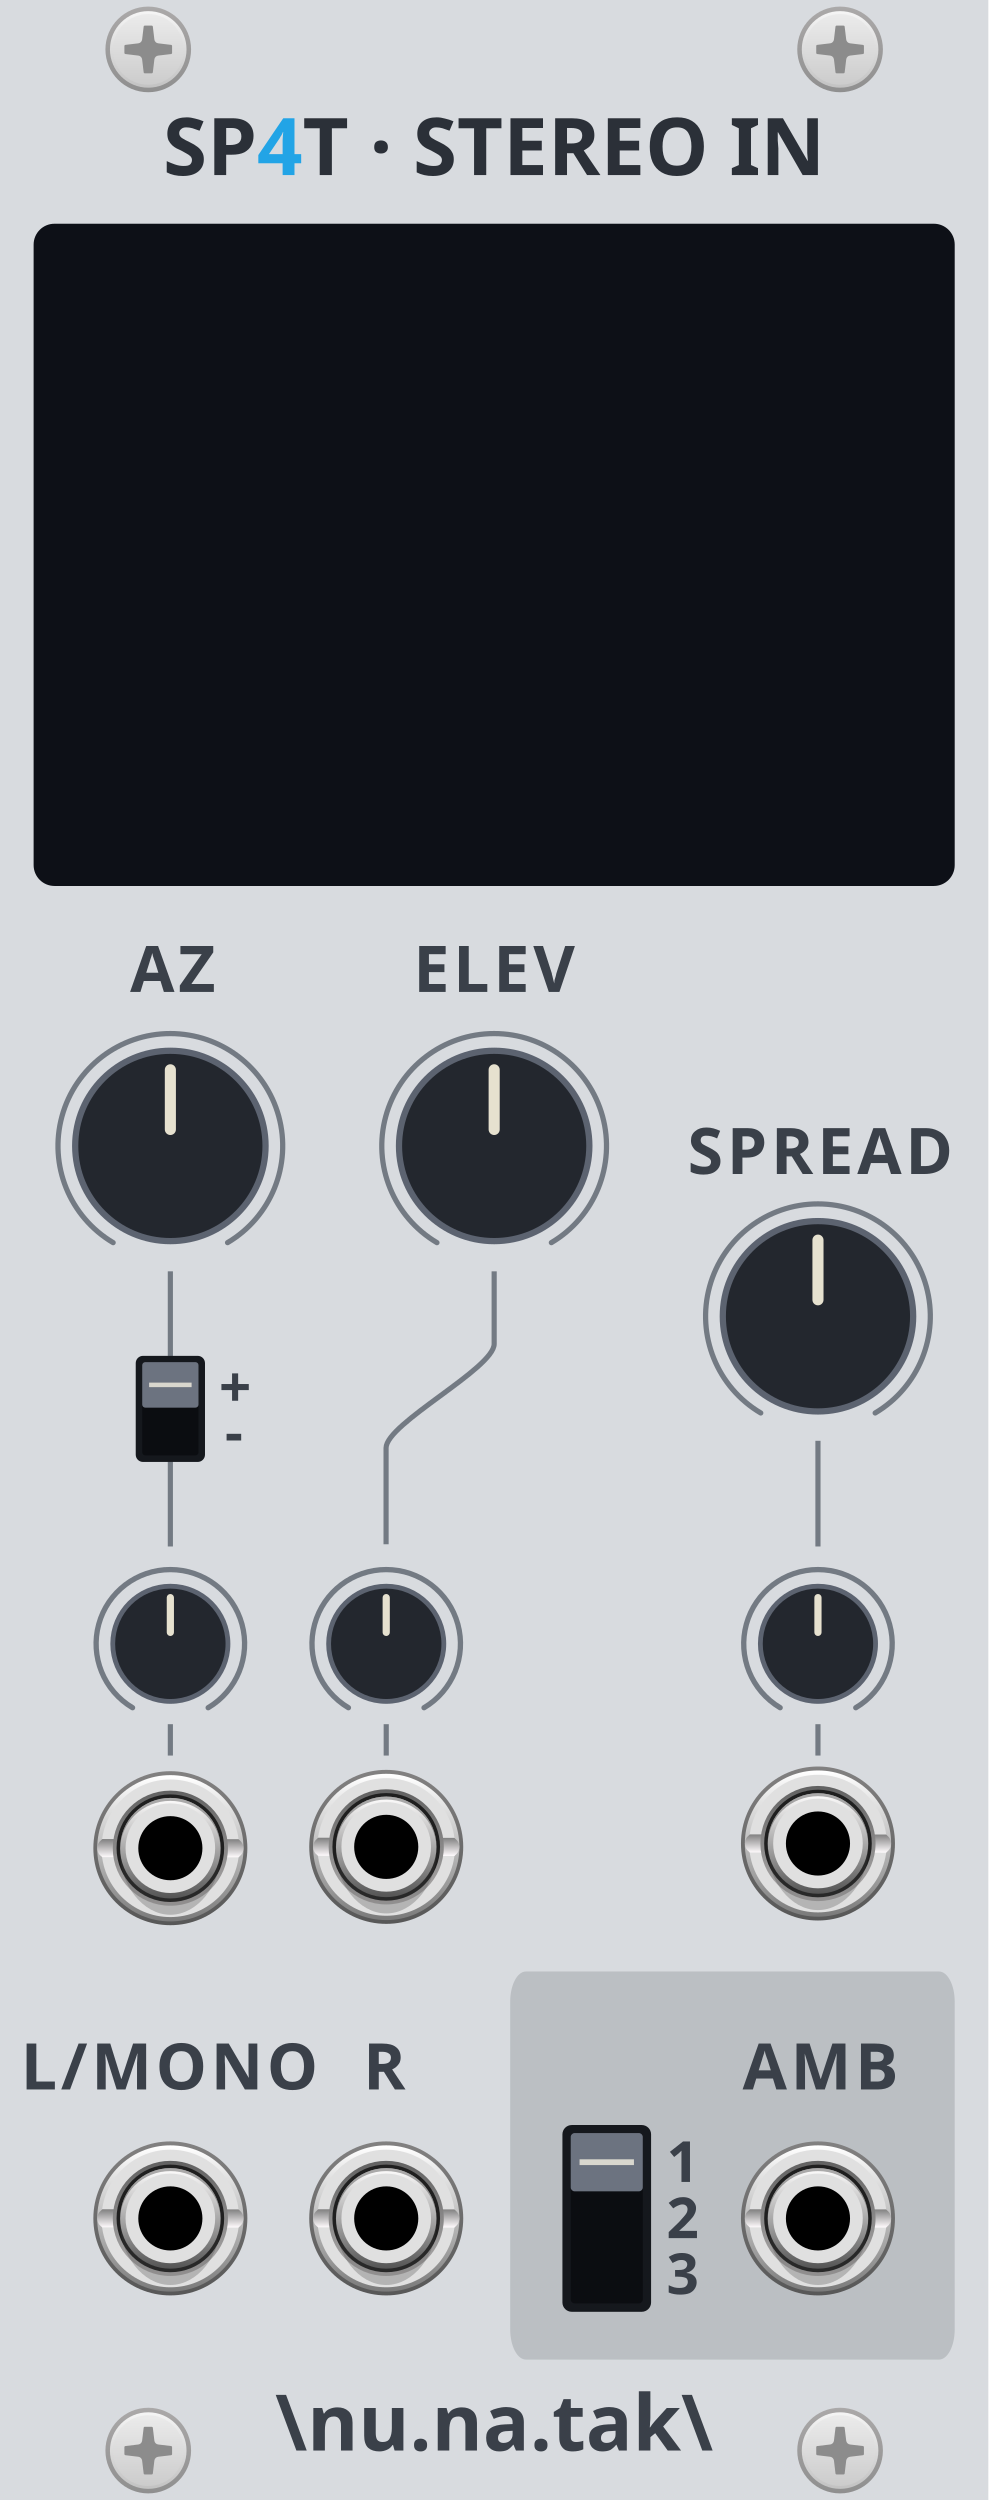
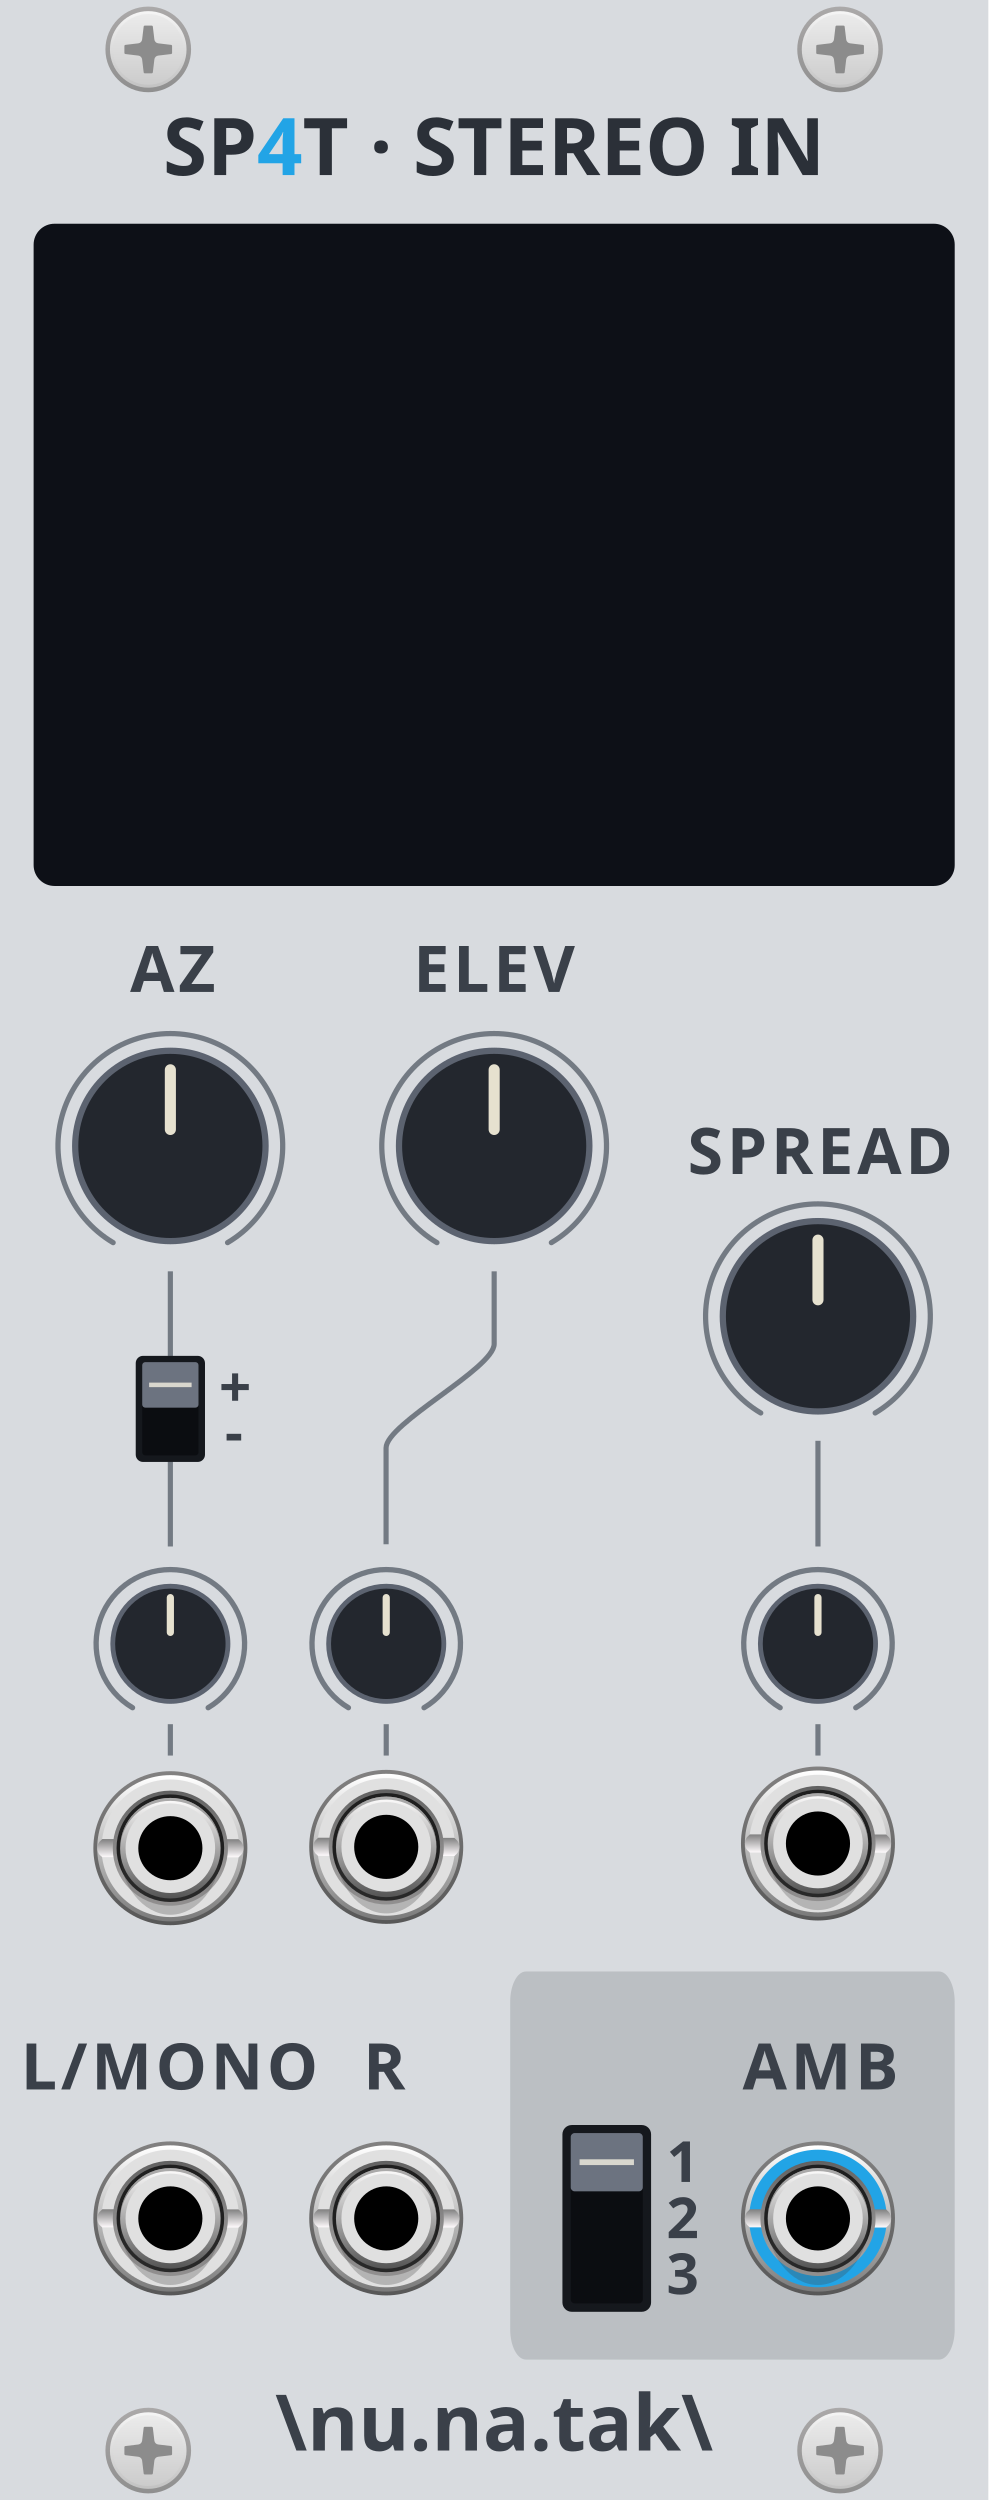
<svg xmlns="http://www.w3.org/2000/svg" xmlns:xlink="http://www.w3.org/1999/xlink" version="1.1" width="50.8mm" height="128.5mm" viewBox="0 0 50.8 128.5" id="svg49">
  <defs id="component-defs">
    <linearGradient id="screw-g1" gradientUnits="userSpaceOnUse" x1="219.999" y1="6477.4" x2="232.999" y2="6477.4" gradientTransform="matrix(6.123234e-17 1 1 -6.123234e-17 -6469.9 -219)">
      <stop offset="0" stop-color="#ABA9A9" id="stop1" />
      <stop offset="1" stop-color="#8F8F8F" id="stop2" />
    </linearGradient>
    <linearGradient id="screw-g2" gradientUnits="userSpaceOnUse" x1="220.687" y1="6477.4" x2="232.311" y2="6477.4" gradientTransform="matrix(6.123234e-17 1 1 -6.123234e-17 -6469.9 -219)">
      <stop offset="0.006" stop-color="#F5F5F5" id="stop3" />
      <stop offset="1" stop-color="#C2C2C2" id="stop4" />
    </linearGradient>
    <linearGradient id="screw-g3" gradientUnits="userSpaceOnUse" x1="221.134" y1="6477.4" x2="231.864" y2="6477.4" gradientTransform="matrix(6.123234e-17 1 1 -6.123234e-17 -6469.9 -219)">
      <stop offset="0.006" stop-color="#EBEBEB" id="stop5" />
      <stop offset="1" stop-color="#CCCCCC" id="stop6" />
    </linearGradient>
    <symbol id="ScrewSilver" viewBox="0 0 15 14.999">
      <circle fill="url(#screw-g1)" cx="7.5" cy="7.499" r="6.5" id="circle6" />
      <circle fill="url(#screw-g2)" cx="7.5" cy="7.499" r="5.812" id="circle7" />
      <circle fill="url(#screw-g3)" cx="7.5" cy="7.499" r="5.365" id="circle8" />
      <path fill="#8C8C8C" d="M10.969,6.81L9.005,6.575C8.704,6.539,8.466,6.301,8.43,5.999L8.196,4.037c-0.01-0.086-0.083-0.15-0.169-0.15H6.973c-0.086,0-0.159,0.064-0.169,0.15l-0.235,1.963C6.533,6.302,6.295,6.54,5.994,6.576L4.031,6.81c-0.086,0.01-0.15,0.083-0.15,0.169v1.054c0,0.086,0.064,0.159,0.15,0.169l1.963,0.235C6.296,8.473,6.533,8.71,6.569,9.012l0.235,1.963c0.01,0.086,0.083,0.15,0.169,0.15h1.054c0.086,0,0.159-0.064,0.169-0.15l0.235-1.963c0.036-0.301,0.274-0.539,0.575-0.575l1.962-0.235c0.086-0.01,0.15-0.083,0.15-0.169V6.979C11.119,6.893,11.054,6.82,10.969,6.81z" id="path8" />
    </symbol>
    <linearGradient id="jack-g16" gradientUnits="userSpaceOnUse" x1="-602.159" y1="1785.691" x2="-578.784" y2="1785.691" gradientTransform="matrix(0 1 1 0 -1773.841 602.399)">
      <stop offset="0" stop-color="#828181" id="stop8" />
      <stop offset="1" stop-color="#575757" id="stop9" />
    </linearGradient>
    <linearGradient id="jack-g17" gradientUnits="userSpaceOnUse" x1="1062.069" y1="-4091.69" x2="1084.274" y2="-4091.69" gradientTransform="matrix(0 1 -1 0 -4079.84 -1061.232)">
      <stop offset="0.006" stop-color="#FFFFFF" id="stop10" />
      <stop offset="1" stop-color="#7A7A7A" id="stop11" />
    </linearGradient>
    <linearGradient id="jack-g18" gradientUnits="userSpaceOnUse" x1="58.862" y1="-54.641" x2="58.862" y2="-51.868" gradientTransform="matrix(1 0 0 -1 -47.00625 -41.32658)">
      <stop offset="0" stop-color="#FFFBFD" id="stop12" />
      <stop offset="1" stop-color="#808080" id="stop13" />
    </linearGradient>
    <linearGradient id="jack-g19" gradientUnits="userSpaceOnUse" x1="-1240.792" y1="-381.897" x2="-1223.316" y2="-381.897" gradientTransform="matrix(0 -1 -1 0 -370.0472 -1220.126)">
      <stop offset="0" stop-color="#B0AEAE" id="stop14" />
      <stop offset="1" stop-color="#616161" id="stop15" />
    </linearGradient>
    <linearGradient id="jack-g20" gradientUnits="userSpaceOnUse" x1="-1884.864" y1="21.483" x2="-1884.864" y2="6.22" gradientTransform="matrix(-1 0 0 -1 -1873.013 25.77966)">
      <stop offset="0" stop-color="#FFFEFE" id="stop16" />
      <stop offset="1" stop-color="#545454" id="stop17" />
    </linearGradient>
    <linearGradient id="jack-g21" gradientUnits="userSpaceOnUse" x1="-1884.864" y1="8.338" x2="-1884.864" y2="19.366" gradientTransform="matrix(-1 0 0 -1 -1873.013 25.77966)">
      <stop offset="0" stop-color="#FFFEFE" id="stop18" />
      <stop offset="1" stop-color="#706C6C" id="stop19" />
    </linearGradient>
    <symbol id="PJ301M" viewBox="0 0 23.7 23.7">
      <path fill="url(#jack-g16)" d="M11.85,23.615c-6.445,0-11.688-5.243-11.688-11.687c0-6.445,5.243-11.688,11.688-11.688s11.687,5.243,11.687,11.688C23.538,18.373,18.295,23.615,11.85,23.615z" id="path19" />
      <circle fill="url(#jack-g17)" cx="11.85" cy="11.94" r="11.102" id="circle19" />
      <circle fill="#E0E0E0" cx="11.85" cy="11.94" r="10.443" id="circle20" />
      <path fill="url(#jack-g18)" d="M1.521,10.542l-0.43,0.417C0.652,11.537,0.655,12.339,1.099,12.915l0.398,0.369l20.7,0.03l0.402-0.384c0.46-0.573,0.463-1.387,0.008-1.964l-0.41-0.401L1.521,10.542z" id="path20" />
      <circle fill="url(#jack-g19)" cx="11.85" cy="11.928" r="8.738" id="circle21" />
      <circle fill="#1F1F1F" cx="11.85" cy="11.928" r="8.167" id="circle22" />
      <path opacity="0.28" fill="#404040" d="M11.85,4.297c4.213,0,7.629,3.782,7.629,8.448s-3.415,9.288-7.629,9.288s-7.629-4.622-7.629-9.288S7.637,4.297,11.85,4.297z" id="path22" />
      <circle fill="url(#jack-g20)" cx="11.85" cy="11.928" r="7.631" id="circle23" />
      <circle fill="#E0E0E0" cx="11.85" cy="11.928" r="6.8" id="circle24" />
      <g opacity="0.43" id="g26">
        <path fill="#404040" d="M11.85,4.746c4.175,0,7.561,3.257,7.623,7.296c0.001-0.038,0.006-0.075,0.006-0.114c0-4.215-3.415-7.631-7.629-7.631S4.221,7.713,4.221,11.928c0,0.038,0.005,0.076,0.006,0.114C4.289,8.003,7.675,4.746,11.85,4.746z" id="path24" />
        <path opacity="0.28" fill="#404040" d="M4.227,12.042c-0.001,0.037-0.006,0.073-0.006,0.111c0,4.091,3.415,7.407,7.629,7.407C7.675,19.559,4.289,16.203,4.227,12.042z" id="path25" />
        <path opacity="0.28" fill="#404040" d="M11.85,19.559c4.213,0,7.629-3.316,7.629-7.407c0-0.037-0.005-0.073-0.006-0.111C19.411,16.203,16.025,19.559,11.85,19.559z" id="path26" />
      </g>
      <circle fill="#000000" cx="11.85" cy="11.928" r="4.867" id="circle26" />
+     </symbol>
+     <symbol id="SP4TAmbiPort" viewBox="0 0 23.7 23.7">
+       <path fill="url(#jack-g16)" d="M11.85,23.615c-6.445,0-11.688-5.243-11.688-11.687c0-6.445,5.243-11.688,11.688-11.688s11.687,5.243,11.687,11.688C23.538,18.373,18.295,23.615,11.85,23.615z" id="path19-amb" />
+       <circle fill="url(#jack-g17)" cx="11.85" cy="11.94" r="11.102" id="circle19-amb" />
+       <circle fill="#22A4E6" cx="11.85" cy="11.94" r="10.443" id="circle20-amb" />
+       <path fill="url(#jack-g18)" d="M1.521,10.542l-0.43,0.417C0.652,11.537,0.655,12.339,1.099,12.915l0.398,0.369l20.7,0.03l0.402-0.384c0.46-0.573,0.463-1.387,0.008-1.964l-0.41-0.401L1.521,10.542z" id="path20-amb" />
+       <circle fill="url(#jack-g19)" cx="11.85" cy="11.928" r="8.738" id="circle21-amb" />
+       <circle fill="#1F1F1F" cx="11.85" cy="11.928" r="8.167" id="circle22-amb" />
+       <path opacity="0.28" fill="#404040" d="M11.85,4.297c4.213,0,7.629,3.782,7.629,8.448s-3.415,9.288-7.629,9.288s-7.629-4.622-7.629-9.288S7.637,4.297,11.85,4.297z" id="path22-amb" />
+       <circle fill="url(#jack-g20)" cx="11.85" cy="11.928" r="7.631" id="circle23-amb" />
+       <circle fill="#E0E0E0" cx="11.85" cy="11.928" r="6.8" id="circle24-amb" />
+       <g opacity="0.43" id="g26-amb">
+         <path fill="#404040" d="M11.85,4.746c4.175,0,7.561,3.257,7.623,7.296c0.001-0.038,0.006-0.075,0.006-0.114c0-4.215-3.415-7.631-7.629-7.631S4.221,7.713,4.221,11.928c0,0.038,0.005,0.076,0.006,0.114C4.289,8.003,7.675,4.746,11.85,4.746z" id="path24-amb" />
+         <path opacity="0.28" fill="#404040" d="M4.227,12.042c-0.001,0.037-0.006,0.073-0.006,0.111c0,4.091,3.415,7.407,7.629,7.407C7.675,19.559,4.289,16.203,4.227,12.042z" id="path25-amb" />
+         <path opacity="0.28" fill="#404040" d="M11.85,19.559c4.213,0,7.629-3.316,7.629-7.407c0-0.037-0.005-0.073-0.006-0.111C19.411,16.203,16.025,19.559,11.85,19.559z" id="path26-amb" />
+       </g>
+       <circle fill="#000000" cx="11.85" cy="11.928" r="4.867" id="circle26-amb" />
    </symbol>
    <symbol id="SP4TRoundLargeKnob" viewBox="0 0 33.167 33.167">
      <circle fill="#23272E" stroke="#5C6370" stroke-width="1.053" cx="16.584" cy="16.584" r="16.052" id="circle27" />
      <rect fill="#E6E1CF" x="15.647" y="2.808" width="1.872" height="11.934" rx="0.936" id="rect27" />
    </symbol>
    <symbol id="SP4TRoundSmallKnob" viewBox="0 0 20 20">
      <circle fill="#23272E" stroke="#5C6370" stroke-width="0.8" cx="10" cy="10" r="9.6" id="circle28" />
      <rect fill="#E6E1CF" x="9.4" y="1.7" width="1.2" height="7" rx="0.6" id="rect28" />
    </symbol>
    <symbol id="SP4TSwitchThree" viewBox="0 0 13.457 28.348">
      <rect fill="#15181D" x="0" y="0" width="13.457" height="28.348" rx="1.418" id="rect29" />
      <rect fill="#0B0D11" x="1.258" y="1.216" width="10.941" height="25.862" rx="0.6" id="rect30" />
      <rect fill="#6C7380" x="1.258" y="1.216" width="10.941" height="8.847" rx="0.6" id="rect31" />
      <rect fill="#D9D7CE" x="2.6" y="5.201" width="8.257" height="0.877" id="rect32" />
    </symbol>
  </defs>
  <g id="panel" style="display:inline">
    <rect id="background" x="0" y="0" width="50.8" height="128.5" fill="#d8dbdf" />
    <rect style="fill:#bbbfc3;fill-opacity:1;stroke:none;stroke-width:0.218;stroke-dasharray:none;stroke-opacity:1" id="rect138" width="22.848" height="19.948" x="26.224" y="101.335" rx="0.809" ry="1.552" />
    <text id="title" x="25.4" y="9" font-family="'Rounded Mplus 1c', 'Arial Rounded MT Bold', sans-serif" font-size="4.1px" font-weight="700" text-anchor="middle" fill="#2b3038">SP<tspan fill="#22a4e6" id="tspan32">4</tspan>T · STEREO IN</text>
    <rect id="screen" x="1.728" y="11.5" width="47.344" height="34.039" rx="1.072" fill="#0d1017" style="stroke-width:1.156" />
    <text x="8.707" y="107.4" id="text43" style="font-weight:600;font-size:3.3px;font-family:'Barlow Condensed', 'Arial Narrow', sans-serif;letter-spacing:0.2;text-anchor:middle;fill:#3a4049">L/MONO</text>
    <text x="19.76" y="107.4" id="text44" style="font-weight:600;font-size:3.3px;font-family:'Barlow Condensed', 'Arial Narrow', sans-serif;letter-spacing:0.2;text-anchor:middle;fill:#3a4049">R</text>
    <text x="42.072" y="107.4" id="text46" style="font-style:normal;font-variant:normal;font-weight:600;font-stretch:normal;font-size:3.3px;font-family:'Barlow Condensed', 'Arial Narrow', sans-serif;-inkscape-font-specification:'Barlow Condensed, Arial Narrow, sans-serif, Semi-Bold';font-variant-ligatures:normal;font-variant-caps:normal;font-variant-numeric:normal;font-variant-east-asian:normal;letter-spacing:0.2;text-anchor:middle;fill:#3a4049;fill-opacity:1">
      <tspan id="tspan85" x="42.172" y="107.4">AMB</tspan>
    </text>
    <text id="brand" x="25.4" y="125.958" font-family="'Rounded Mplus 1c', 'Arial Rounded MT Bold', sans-serif" font-size="4px" font-weight="700" text-anchor="middle" fill="#3a4049">\nu.na.tak\</text>
    <text x="8.781" y="50.985" id="text72" style="font-style:normal;font-variant:normal;font-weight:600;font-stretch:normal;font-size:3.3px;font-family:'Barlow Condensed', 'Arial Narrow', sans-serif;-inkscape-font-specification:'Barlow Condensed, Arial Narrow, sans-serif, Semi-Bold';font-variant-ligatures:normal;font-variant-caps:normal;font-variant-numeric:normal;font-variant-east-asian:normal;letter-spacing:0.2;text-anchor:middle;fill:#3a4049">
      <tspan id="tspan75" x="8.881" y="50.985">AZ</tspan>
    </text>
    <text x="25.302" y="50.985" id="text73" style="font-style:normal;font-variant:normal;font-weight:600;font-stretch:normal;font-size:3.3px;font-family:'Barlow Condensed', 'Arial Narrow', sans-serif;-inkscape-font-specification:'Barlow Condensed, Arial Narrow, sans-serif, Semi-Bold';font-variant-ligatures:normal;font-variant-caps:normal;font-variant-numeric:normal;font-variant-east-asian:normal;letter-spacing:0.2;text-anchor:middle;fill:#3a4049">
      <tspan id="tspan76" x="25.402" y="50.985">ELEV</tspan>
    </text>
    <text x="42.061" y="60.343" id="text74" style="font-style:normal;font-variant:normal;font-weight:600;font-stretch:normal;font-size:3.3px;font-family:'Barlow Condensed', 'Arial Narrow', sans-serif;-inkscape-font-specification:'Barlow Condensed, Arial Narrow, sans-serif, Semi-Bold';font-variant-ligatures:normal;font-variant-caps:normal;font-variant-numeric:normal;font-variant-east-asian:normal;letter-spacing:0.2;text-anchor:middle;fill:#3a4049">
      <tspan id="tspan74" x="42.161" y="60.343">SPREAD</tspan>
    </text>
    <path style="fill:none;stroke:#737a83;stroke-width:0.265px;stroke-linecap:butt;stroke-linejoin:miter;stroke-opacity:1" d="m 19.844,79.375 v -4.949 c 0,-1.26 5.556,-4.088 5.556,-5.348 v -3.732" id="path82" />
    <path style="display:inline;fill:none;stroke:#737a83;stroke-width:0.265px;stroke-linecap:butt;stroke-linejoin:miter;stroke-opacity:1" d="m 42.043,74.057 v 5.432" id="path77" />
    <path style="display:inline;fill:none;stroke:#737a83;stroke-width:0.265px;stroke-linecap:butt;stroke-linejoin:miter;stroke-opacity:1" d="M 8.756,65.346 V 79.489" id="path76" />
    <path d="m 36.965,59.95 a 6.417,6.417 0 1 1 6.535,0" id="path38" style="display:inline;fill:none;stroke:#737a83;stroke-width:0.3;stroke-linecap:round" transform="matrix(0.9,0,0,0.9,-27.4532,9.916427)" />
    <path d="m 36.965,59.95 a 6.417,6.417 0 1 1 6.535,0" id="path57" style="display:inline;fill:none;stroke:#737a83;stroke-width:0.3;stroke-linecap:round" transform="matrix(0.9,0,0,0.9,-10.8097,9.916427)" />
    <path d="m 36.965,59.95 a 6.417,6.417 0 1 1 6.535,0" id="path58" style="display:inline;fill:none;stroke:#737a83;stroke-width:0.3;stroke-linecap:round" transform="matrix(0.9,0,0,0.9,5.833798,18.67153)" />
    <path d="m 20.712,76.773 a 4.19,4.19 0 1 1 4.268,0" id="path36" style="display:inline;fill:none;stroke:#737a83;stroke-width:0.3;stroke-linecap:round" transform="matrix(0.9107457,0,0,0.9107457,-12.0504,17.8556)" />
    <path d="m 20.712,76.773 a 4.19,4.19 0 1 1 4.268,0" id="path51" style="display:inline;fill:none;stroke:#737a83;stroke-width:0.3;stroke-linecap:round" transform="matrix(0.9107457,0,0,0.9107457,-0.9547315,17.8556)" />
    <path d="m 20.712,76.773 a 4.19,4.19 0 1 1 4.268,0" id="path53" style="display:inline;fill:none;stroke:#737a83;stroke-width:0.3;stroke-linecap:round" transform="matrix(0.9107457,0,0,0.9107457,21.2366,17.8556)" />
    <text x="31.642" y="99.489" id="text47" style="font-style:normal;font-variant:normal;font-weight:600;font-stretch:normal;font-size:2.9px;font-family:'Barlow Condensed', 'Arial Narrow', sans-serif;-inkscape-font-specification:'Barlow Condensed, Arial Narrow, sans-serif, Semi-Bold';font-variant-ligatures:normal;font-variant-caps:normal;font-variant-numeric:normal;font-variant-east-asian:normal;letter-spacing:0.2;text-anchor:start;display:inline;fill:#3a4049;fill-opacity:1" transform="translate(2.620792,12.66269)">
      <tspan id="tspan82" x="31.642" y="99.489">1</tspan>
    </text>
    <text x="31.642" y="102.379" id="text48" style="font-style:normal;font-variant:normal;font-weight:600;font-stretch:normal;font-size:2.9px;font-family:'Barlow Condensed', 'Arial Narrow', sans-serif;-inkscape-font-specification:'Barlow Condensed, Arial Narrow, sans-serif, Semi-Bold';font-variant-ligatures:normal;font-variant-caps:normal;font-variant-numeric:normal;font-variant-east-asian:normal;letter-spacing:0.2;text-anchor:start;display:inline;fill:#3a4049;fill-opacity:1" transform="translate(2.620792,12.66269)">
      <tspan id="tspan83" x="31.642" y="102.379">2</tspan>
    </text>
    <text x="31.642" y="105.249" id="text49" style="font-style:normal;font-variant:normal;font-weight:600;font-stretch:normal;font-size:2.9px;font-family:'Barlow Condensed', 'Arial Narrow', sans-serif;-inkscape-font-specification:'Barlow Condensed, Arial Narrow, sans-serif, Semi-Bold';font-variant-ligatures:normal;font-variant-caps:normal;font-variant-numeric:normal;font-variant-east-asian:normal;letter-spacing:0.2;text-anchor:start;display:inline;fill:#3a4049;fill-opacity:1" transform="translate(2.620792,12.66269)">
      <tspan id="tspan84" x="31.642" y="105.249">3</tspan>
    </text>
    <g id="g121" transform="translate(0.07249459,0.2602855)">
      <text x="11.183" y="72.067" id="text118" style="font-style:normal;font-variant:normal;font-weight:600;font-stretch:normal;font-size:2.9px;font-family:'Barlow Condensed', 'Arial Narrow', sans-serif;-inkscape-font-specification:'Barlow Condensed, Arial Narrow, sans-serif, Semi-Bold';font-variant-ligatures:normal;font-variant-caps:normal;font-variant-numeric:normal;font-variant-east-asian:normal;letter-spacing:0.2;text-anchor:start;fill:#3a4049;fill-opacity:1">
        <tspan id="tspan120" x="11.183" y="72.067">+</tspan>
      </text>
      <text x="11.48" y="74.388" id="text119" style="font-style:normal;font-variant:normal;font-weight:600;font-stretch:normal;font-size:2.9px;font-family:'Barlow Condensed', 'Arial Narrow', sans-serif;-inkscape-font-specification:'Barlow Condensed, Arial Narrow, sans-serif, Semi-Bold';font-variant-ligatures:normal;font-variant-caps:normal;font-variant-numeric:normal;font-variant-east-asian:normal;letter-spacing:0.2;text-anchor:start;fill:#3a4049;fill-opacity:1">
        <tspan id="tspan121" x="11.48" y="74.388">-</tspan>
      </text>
    </g>
    <path style="display:inline;fill:none;stroke:#737a83;stroke-width:0.265px;stroke-linecap:butt;stroke-linejoin:miter;stroke-opacity:1" d="m 8.756,88.623 v 1.613" id="path146" />
    <path style="display:inline;fill:none;stroke:#737a83;stroke-width:0.265px;stroke-linecap:butt;stroke-linejoin:miter;stroke-opacity:1" d="m 19.852,88.623 v 1.613" id="path1" />
    <path style="display:inline;fill:none;stroke:#737a83;stroke-width:0.265px;stroke-linecap:butt;stroke-linejoin:miter;stroke-opacity:1" d="m 42.043,88.623 v 1.613" id="path2" />
  </g>
  <g id="components" style="display:inline">
-     <use id="ambi-output" xlink:href="#PJ301M" x="37.287" y="109.987" width="8.026" height="8.026" transform="translate(0.7434966)" />
+     <use id="ambi-output" xlink:href="#SP4TAmbiPort" x="37.287" y="109.987" width="8.026" height="8.026" transform="translate(0.7434966)" />
    <use id="screw-top-left" xlink:href="#ScrewSilver" x="5.08" y="0" width="5.08" height="5.08" />
    <use id="screw-top-right" xlink:href="#ScrewSilver" x="40.64" y="0" width="5.08" height="5.08" />
    <use id="screw-bottom-left" xlink:href="#ScrewSilver" x="5.08" y="123.42" width="5.08" height="5.08" />
    <use id="screw-bottom-right" xlink:href="#ScrewSilver" x="40.64" y="123.42" width="5.08" height="5.08" />
    <g id="g51" transform="matrix(0.9107457,0,0,0.9107457,-12.0504,17.8556)">
      <use id="elevation-cv-param" xlink:href="#SP4TRoundSmallKnob" x="19.459" y="69.78" width="6.773" height="6.773" />
    </g>
    <g id="g85" transform="translate(2.620792,12.66269)">
      <g id="g84" />
      <use id="order-param" xlink:href="#SP4TSwitchThree" x="24.646" y="109.2" width="4.557" height="9.6" transform="translate(1.641741,-12.63629)" />
    </g>
    <use id="left-input" xlink:href="#PJ301M" x="4" y="109.987" width="8.026" height="8.026" transform="translate(0.7434968)" />
    <use id="right-input" xlink:href="#PJ301M" x="14.323" y="109.987" width="8.026" height="8.026" transform="translate(1.516164)" />
    <g id="g52" transform="matrix(0.9107457,0,0,0.9107457,-0.9547315,17.8556)">
      <use id="use51" xlink:href="#SP4TRoundSmallKnob" x="19.459" y="69.78" width="6.773" height="6.773" />
    </g>
    <g id="g54" transform="matrix(0.9107457,0,0,0.9107457,21.2366,17.8556)">
      <use id="use53" xlink:href="#SP4TRoundSmallKnob" x="19.459" y="69.78" width="6.773" height="6.773" />
    </g>
    <g id="g50" transform="matrix(0.9,0,0,0.9,-27.4532,9.916427)">
      <use id="azimuth-param" xlink:href="#SP4TRoundLargeKnob" x="34.617" y="48.811" width="11.233" height="11.233" />
    </g>
    <g id="g57" transform="matrix(0.9,0,0,0.9,-10.8097,9.916427)">
      <use id="use57" xlink:href="#SP4TRoundLargeKnob" x="34.617" y="48.811" width="11.233" height="11.233" />
    </g>
    <g id="g58" transform="matrix(0.9,0,0,0.9,5.833799,18.67153)">
      <use id="use58" xlink:href="#SP4TRoundLargeKnob" x="34.617" y="48.811" width="11.233" height="11.233" />
    </g>
    <use id="elevation-cv-input" xlink:href="#PJ301M" x="4" y="69.154" width="8.026" height="8.026" transform="translate(11.83916,21.73568)" />
    <use id="spread-cv-input" xlink:href="#PJ301M" x="4" y="87.894" width="8.026" height="8.026" transform="translate(0.7434968,3.063774)" />
    <use id="use71" xlink:href="#PJ301M" x="4" y="50.414" width="8.026" height="8.026" transform="translate(34.0305,40.30301)" />
    <g id="g115" transform="matrix(0.2645833,0,0,0.2645833,7.048485,69.69055)" style="display:inline">
      <rect id="body" x="-0.273" y="0" width="13.457" height="20.613" rx="1.418" fill="#15181d" />
      <rect id="slot" x="0.985" y="1.216" width="10.941" height="18.127" rx="0.6" fill="#0b0d11" />
      <rect id="handle" x="0.985" y="1.216" width="10.941" height="8.847" rx="0.6" fill="#6c7380" />
      <rect id="grip" x="2.327" y="5.201" width="8.257" height="0.877" fill="#d9d7ce" />
    </g>
  </g>
</svg>
